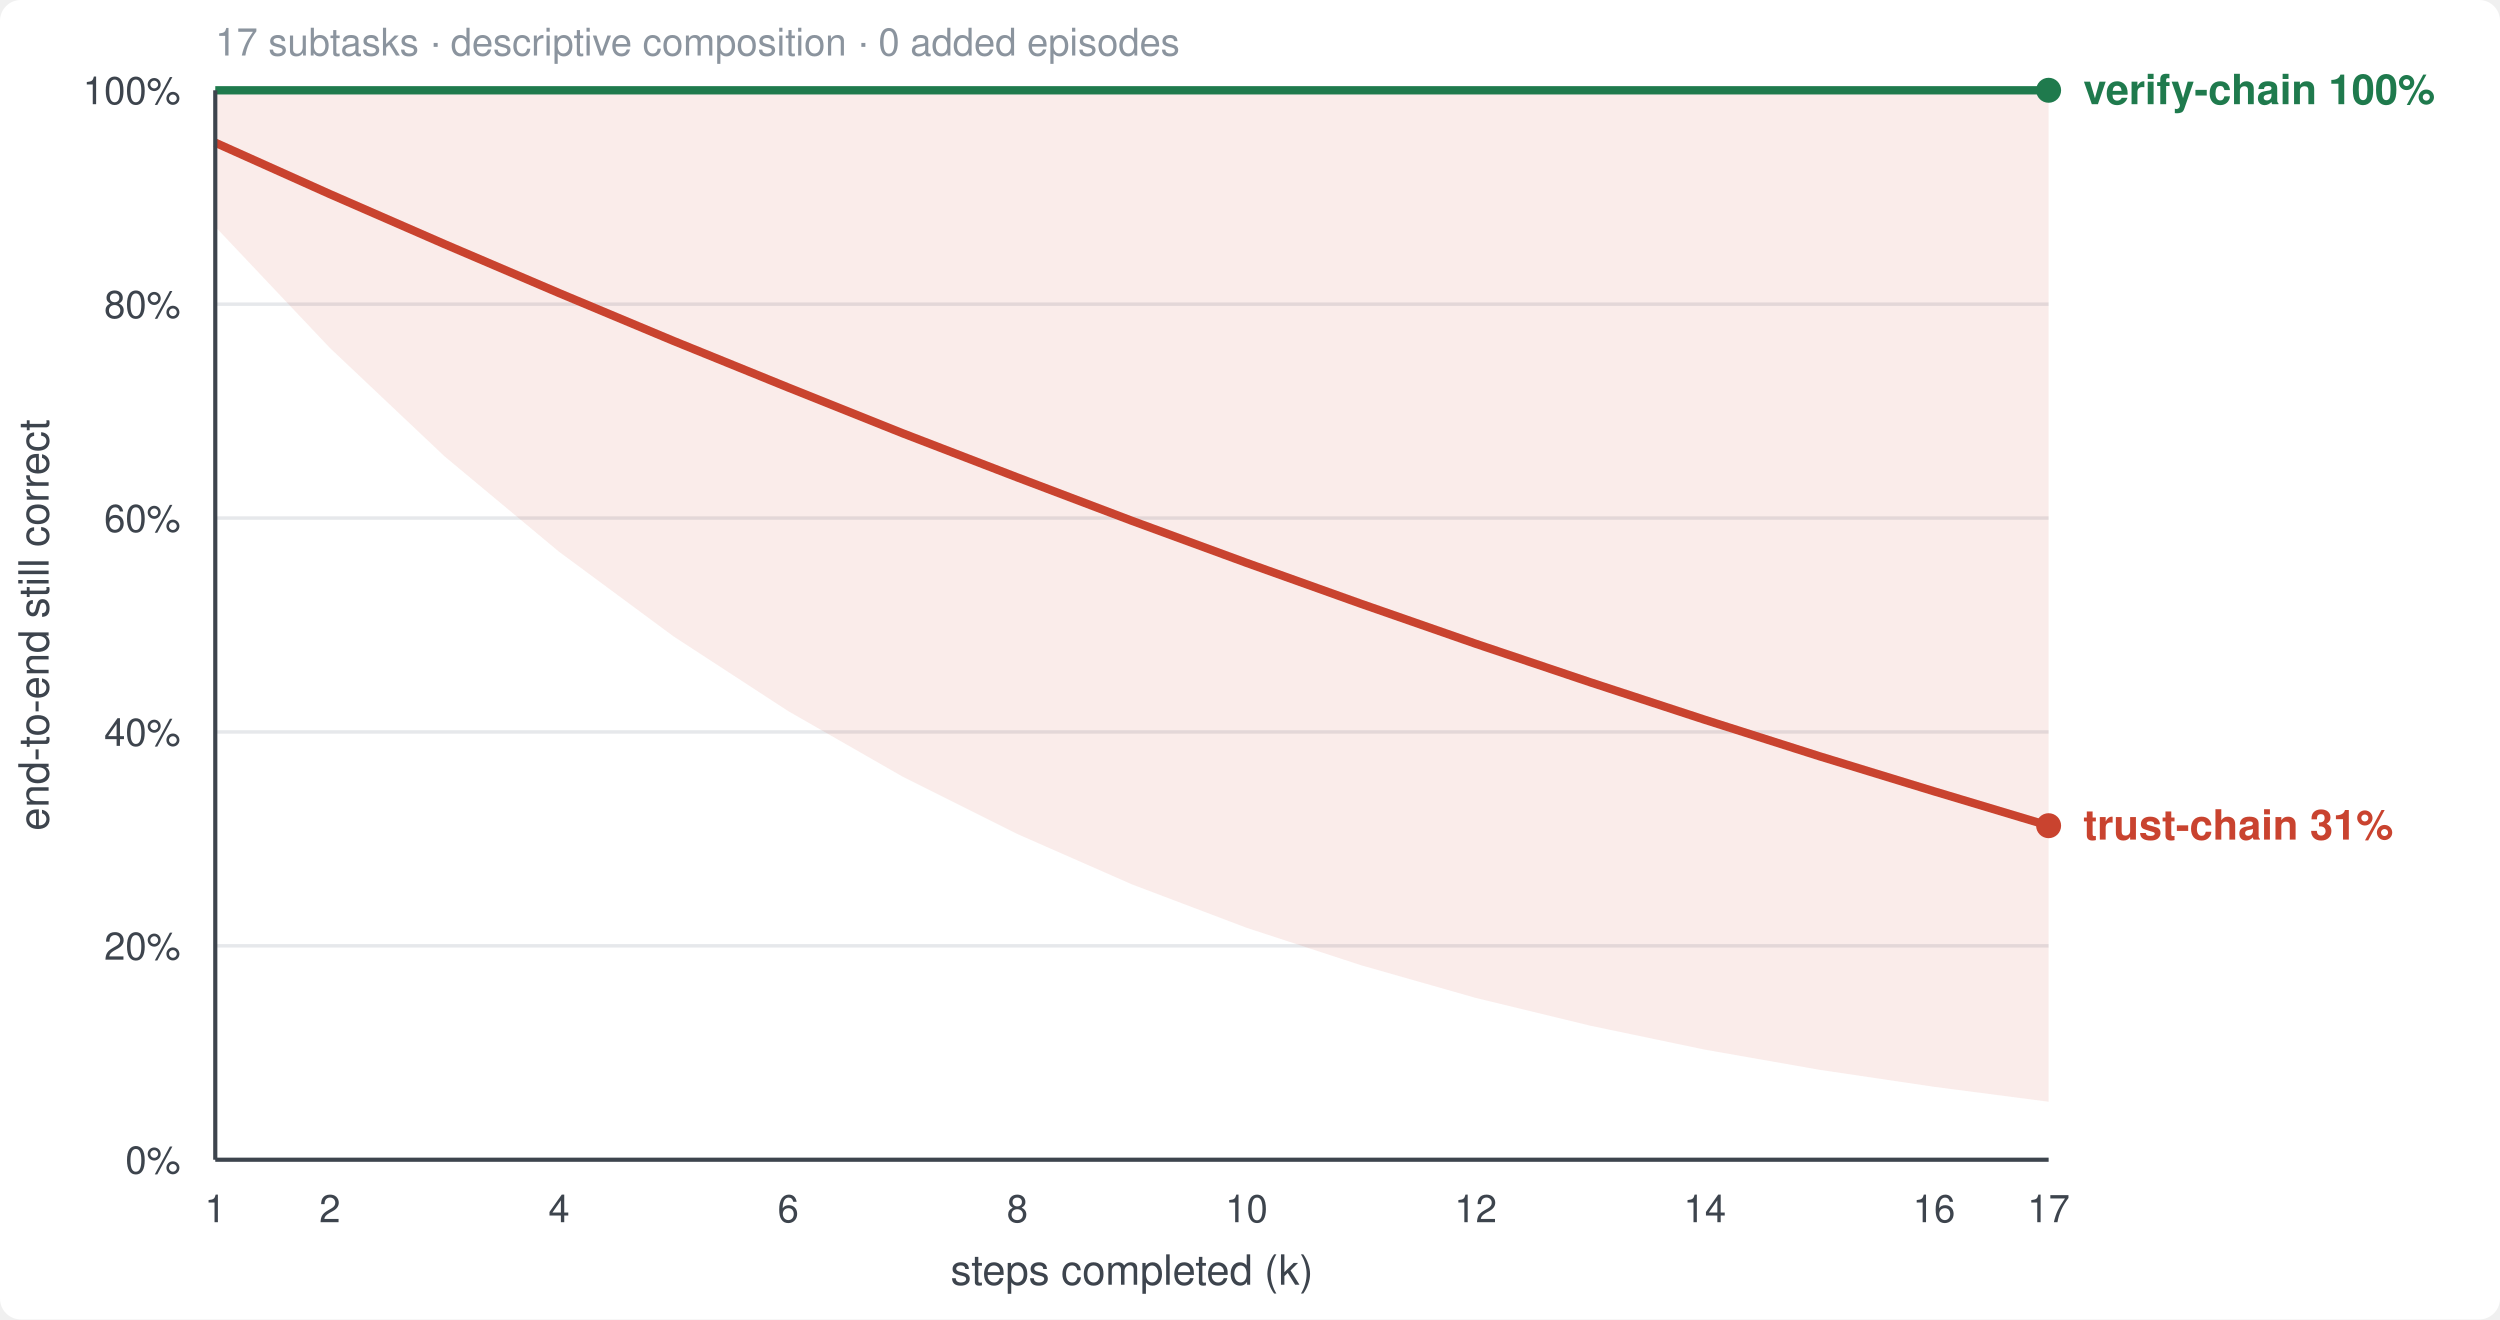
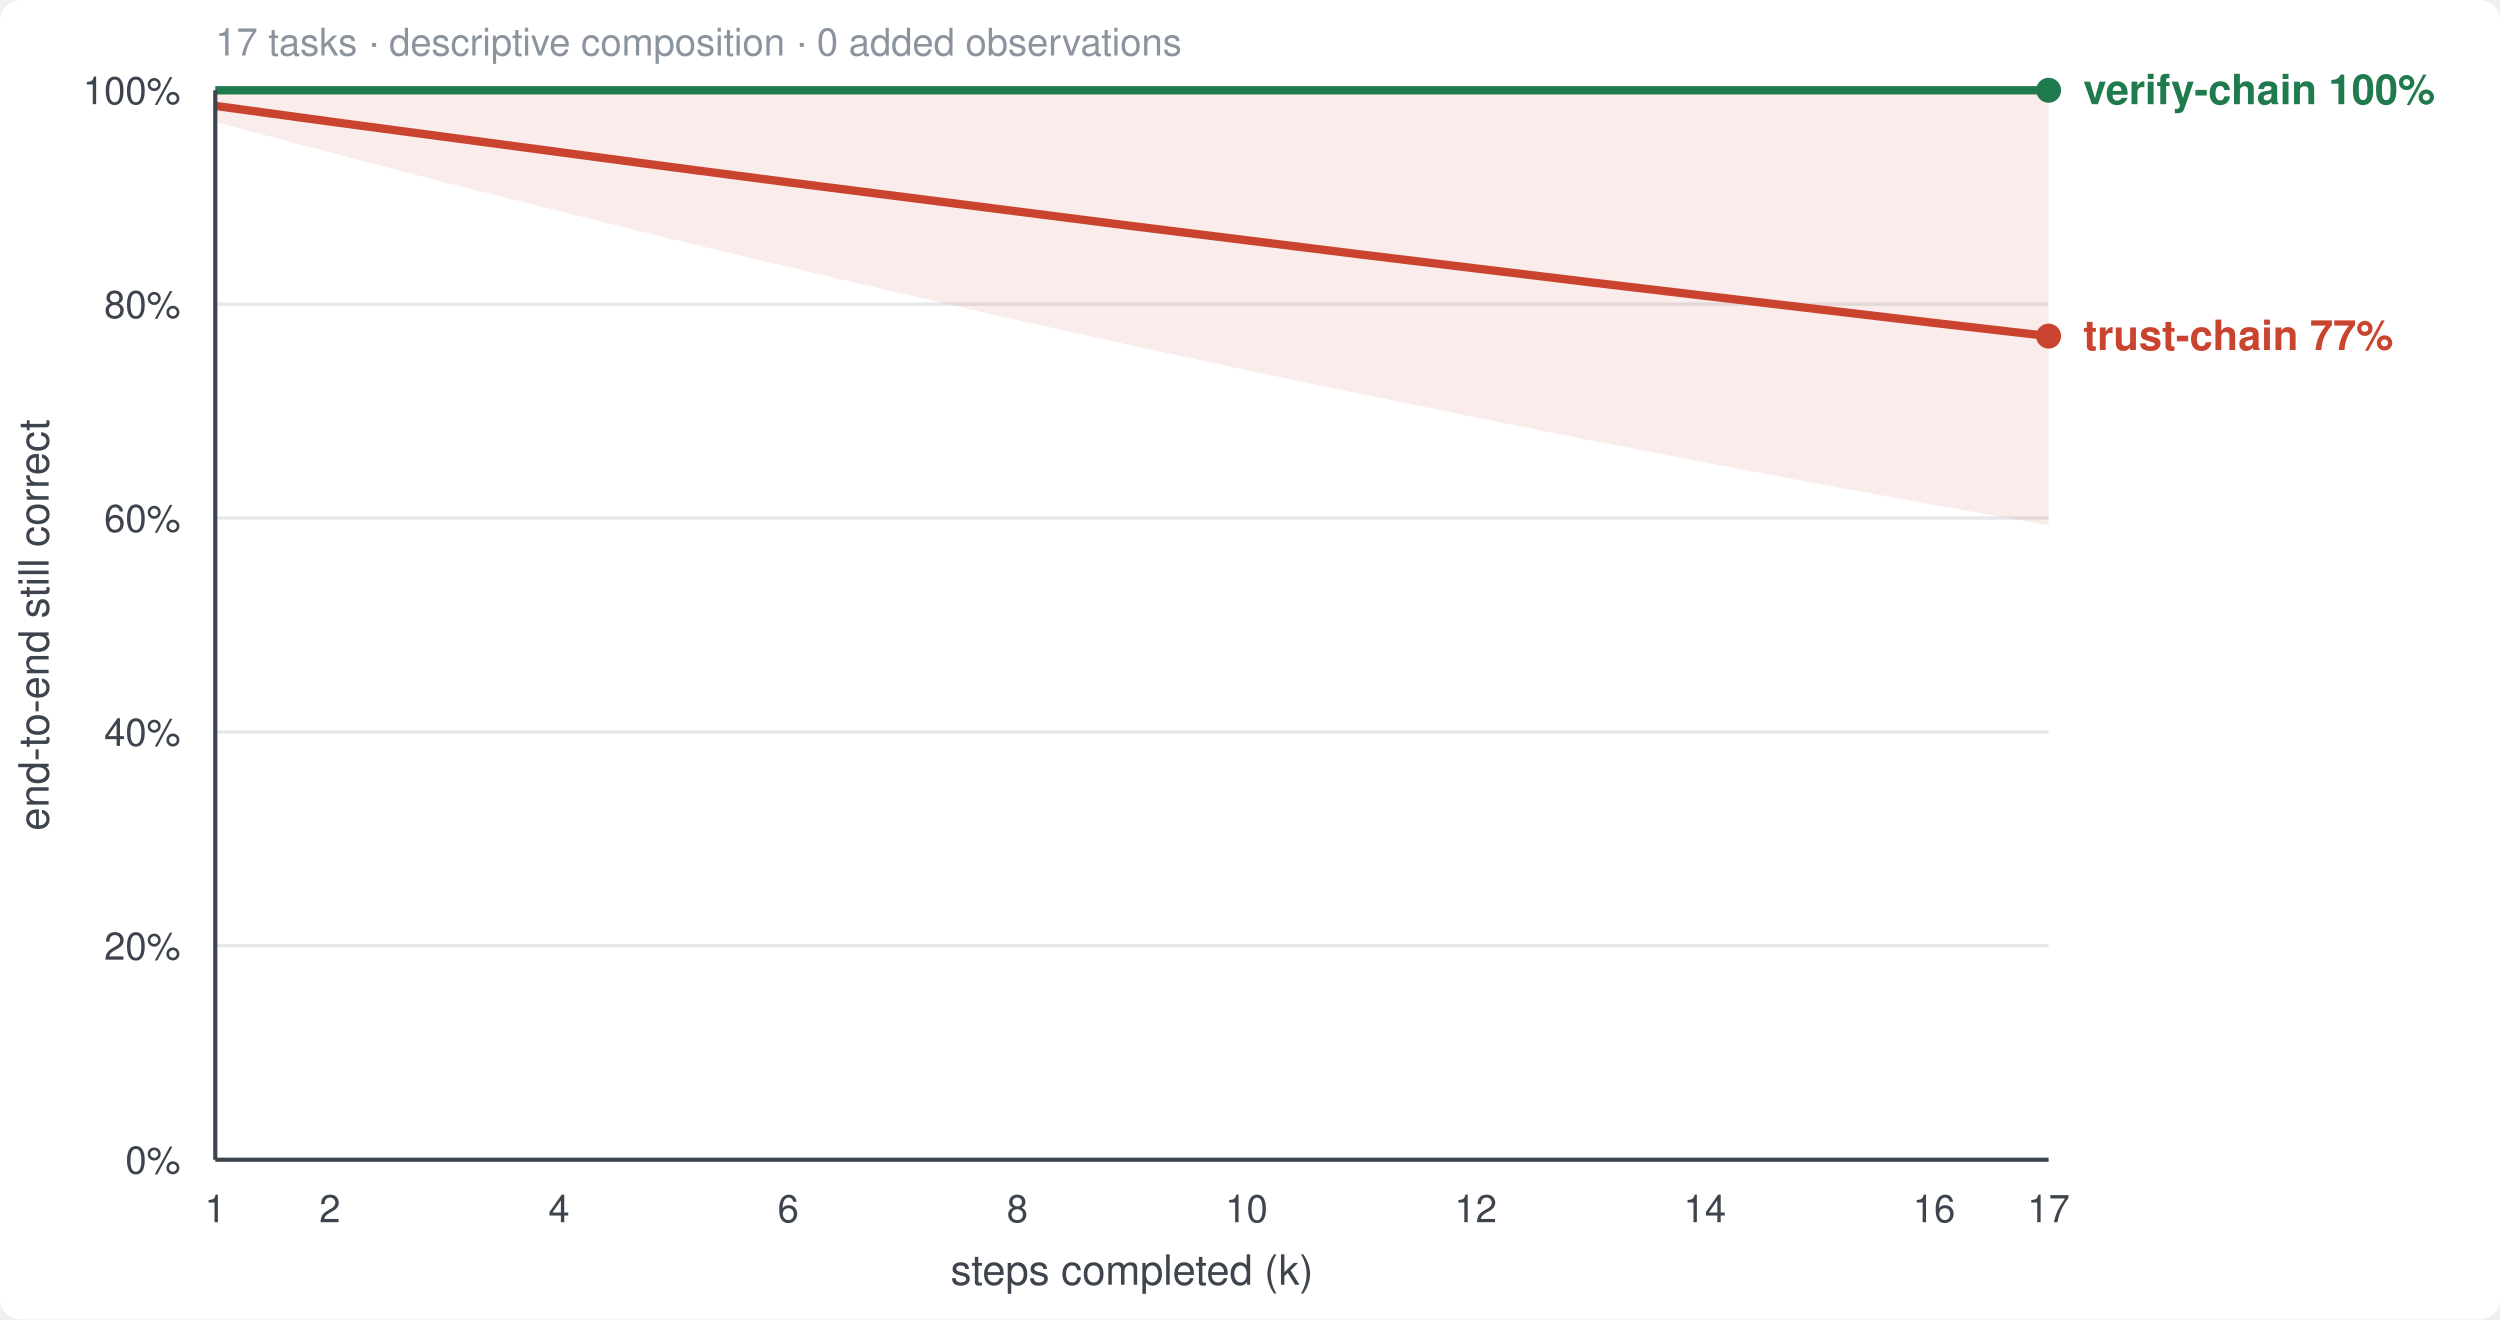
<svg xmlns="http://www.w3.org/2000/svg" width="720" height="380" viewBox="0 0 720 380" font-family="-apple-system,Segoe UI,Helvetica,Arial,sans-serif">
  <rect width="720" height="380" fill="#ffffff" rx="6" />
  <line x1="62" y1="334.0" x2="590" y2="334.0" stroke="#e6e8eb" stroke-width="1" />
  <text x="52" y="338.0" text-anchor="end" font-size="11" fill="#3d444d">0%</text>
  <line x1="62" y1="272.4" x2="590" y2="272.4" stroke="#e6e8eb" stroke-width="1" />
  <text x="52" y="276.4" text-anchor="end" font-size="11" fill="#3d444d">20%</text>
  <line x1="62" y1="210.8" x2="590" y2="210.8" stroke="#e6e8eb" stroke-width="1" />
  <text x="52" y="214.8" text-anchor="end" font-size="11" fill="#3d444d">40%</text>
  <line x1="62" y1="149.2" x2="590" y2="149.2" stroke="#e6e8eb" stroke-width="1" />
  <text x="52" y="153.2" text-anchor="end" font-size="11" fill="#3d444d">60%</text>
  <line x1="62" y1="87.6" x2="590" y2="87.6" stroke="#e6e8eb" stroke-width="1" />
  <text x="52" y="91.6" text-anchor="end" font-size="11" fill="#3d444d">80%</text>
  <line x1="62" y1="26.0" x2="590" y2="26.0" stroke="#e6e8eb" stroke-width="1" />
  <text x="52" y="30.0" text-anchor="end" font-size="11" fill="#3d444d">100%</text>
  <text x="62.0" y="352.0" text-anchor="middle" font-size="11" fill="#3d444d">1</text>
  <text x="95.0" y="352.0" text-anchor="middle" font-size="11" fill="#3d444d">2</text>
  <text x="161.0" y="352.0" text-anchor="middle" font-size="11" fill="#3d444d">4</text>
  <text x="227.0" y="352.0" text-anchor="middle" font-size="11" fill="#3d444d">6</text>
  <text x="293.0" y="352.0" text-anchor="middle" font-size="11" fill="#3d444d">8</text>
  <text x="359.0" y="352.0" text-anchor="middle" font-size="11" fill="#3d444d">10</text>
  <text x="425.0" y="352.0" text-anchor="middle" font-size="11" fill="#3d444d">12</text>
  <text x="491.0" y="352.0" text-anchor="middle" font-size="11" fill="#3d444d">14</text>
  <text x="557.0" y="352.0" text-anchor="middle" font-size="11" fill="#3d444d">16</text>
  <text x="590.0" y="352.0" text-anchor="middle" font-size="11" fill="#3d444d">17</text>
-   <polygon points="62.0,26.0 95.0,26.0 128.0,26.0 161.0,26.0 194.0,26.0 227.0,26.0 260.0,26.0 293.0,26.0 326.0,26.0 359.0,26.0 392.0,26.0 425.0,26.0 458.0,26.0 491.0,26.0 524.0,26.0 557.0,26.0 590.0,26.0 590.0,317.3 557.0,313.0 524.0,308.1 491.0,302.3 458.0,295.4 425.0,287.4 392.0,278.0 359.0,267.2 326.0,254.7 293.0,240.2 260.0,223.7 227.0,204.8 194.0,183.3 161.0,158.9 128.0,131.4 95.0,100.2 62.0,65.3" fill="#c9432f" fill-opacity="0.10" />
+   <polygon points="62.0,26.0 95.0,26.0 128.0,26.0 161.0,26.0 194.0,26.0 227.0,26.0 260.0,26.0 293.0,26.0 326.0,26.0 359.0,26.0 392.0,26.0 425.0,26.0 458.0,26.0 491.0,26.0 524.0,26.0 557.0,26.0 590.0,26.0 590.0,151.3 557.0,145.4 524.0,139.4 491.0,133.2 458.0,126.8 425.0,120.2 392.0,113.5 359.0,106.6 326.0,99.5 293.0,92.2 260.0,84.6 227.0,76.9 194.0,69.0 161.0,60.8 128.0,52.5 95.0,43.9 62.0,35.1" fill="#c9432f" fill-opacity="0.10" />
  <polyline points="62.0,26.0 95.0,26.0 128.0,26.0 161.0,26.0 194.0,26.0 227.0,26.0 260.0,26.0 293.0,26.0 326.0,26.0 359.0,26.0 392.0,26.0 425.0,26.0 458.0,26.0 491.0,26.0 524.0,26.0 557.0,26.0 590.0,26.0" fill="none" stroke="#1f7a4d" stroke-width="2.4" stroke-linejoin="round" />
-   <polyline points="62.0,41.1 95.0,55.9 128.0,70.3 161.0,84.4 194.0,98.2 227.0,111.6 260.0,124.8 293.0,137.5 326.0,150.0 359.0,162.1 392.0,173.9 425.0,185.4 458.0,196.5 491.0,207.3 524.0,217.8 557.0,227.9 590.0,237.8" fill="none" stroke="#c9432f" stroke-width="2.4" stroke-linejoin="round" />
+   <polyline points="62.0,30.5 95.0,35.0 128.0,39.4 161.0,43.8 194.0,48.2 227.0,52.5 260.0,56.7 293.0,60.9 326.0,65.1 359.0,69.2 392.0,73.3 425.0,77.3 458.0,81.3 491.0,85.2 524.0,89.1 557.0,93.0 590.0,96.8" fill="none" stroke="#c9432f" stroke-width="2.4" stroke-linejoin="round" />
  <circle cx="590.0" cy="26.0" r="3.6" fill="#1f7a4d" />
  <text x="600.0" y="30.0" font-size="12" fill="#1f7a4d" font-weight="600">verify-chain 100%</text>
-   <circle cx="590.0" cy="237.8" r="3.6" fill="#c9432f" />
-   <text x="600.0" y="241.8" font-size="12" fill="#c9432f" font-weight="600">trust-chain 31%</text>
+   <circle cx="590.0" cy="96.8" r="3.6" fill="#c9432f" />
+   <text x="600.0" y="100.8" font-size="12" fill="#c9432f" font-weight="600">trust-chain 77%</text>
  <line x1="62" y1="334" x2="590" y2="334" stroke="#3d444d" stroke-width="1.2" />
  <line x1="62" y1="26" x2="62" y2="334" stroke="#3d444d" stroke-width="1.2" />
  <text x="326.0" y="370" text-anchor="middle" font-size="12" fill="#3d444d">steps completed (k)</text>
  <text x="14" y="180.0" font-size="12" fill="#3d444d" transform="rotate(-90 14 180.0)" text-anchor="middle">end-to-end still correct</text>
-   <text x="62" y="16" font-size="11" fill="#8b949e">17 subtasks · descriptive composition · 0 added episodes</text>
+   <text x="62" y="16" font-size="11" fill="#8b949e">17 tasks · descriptive composition · 0 added observations</text>
</svg>
